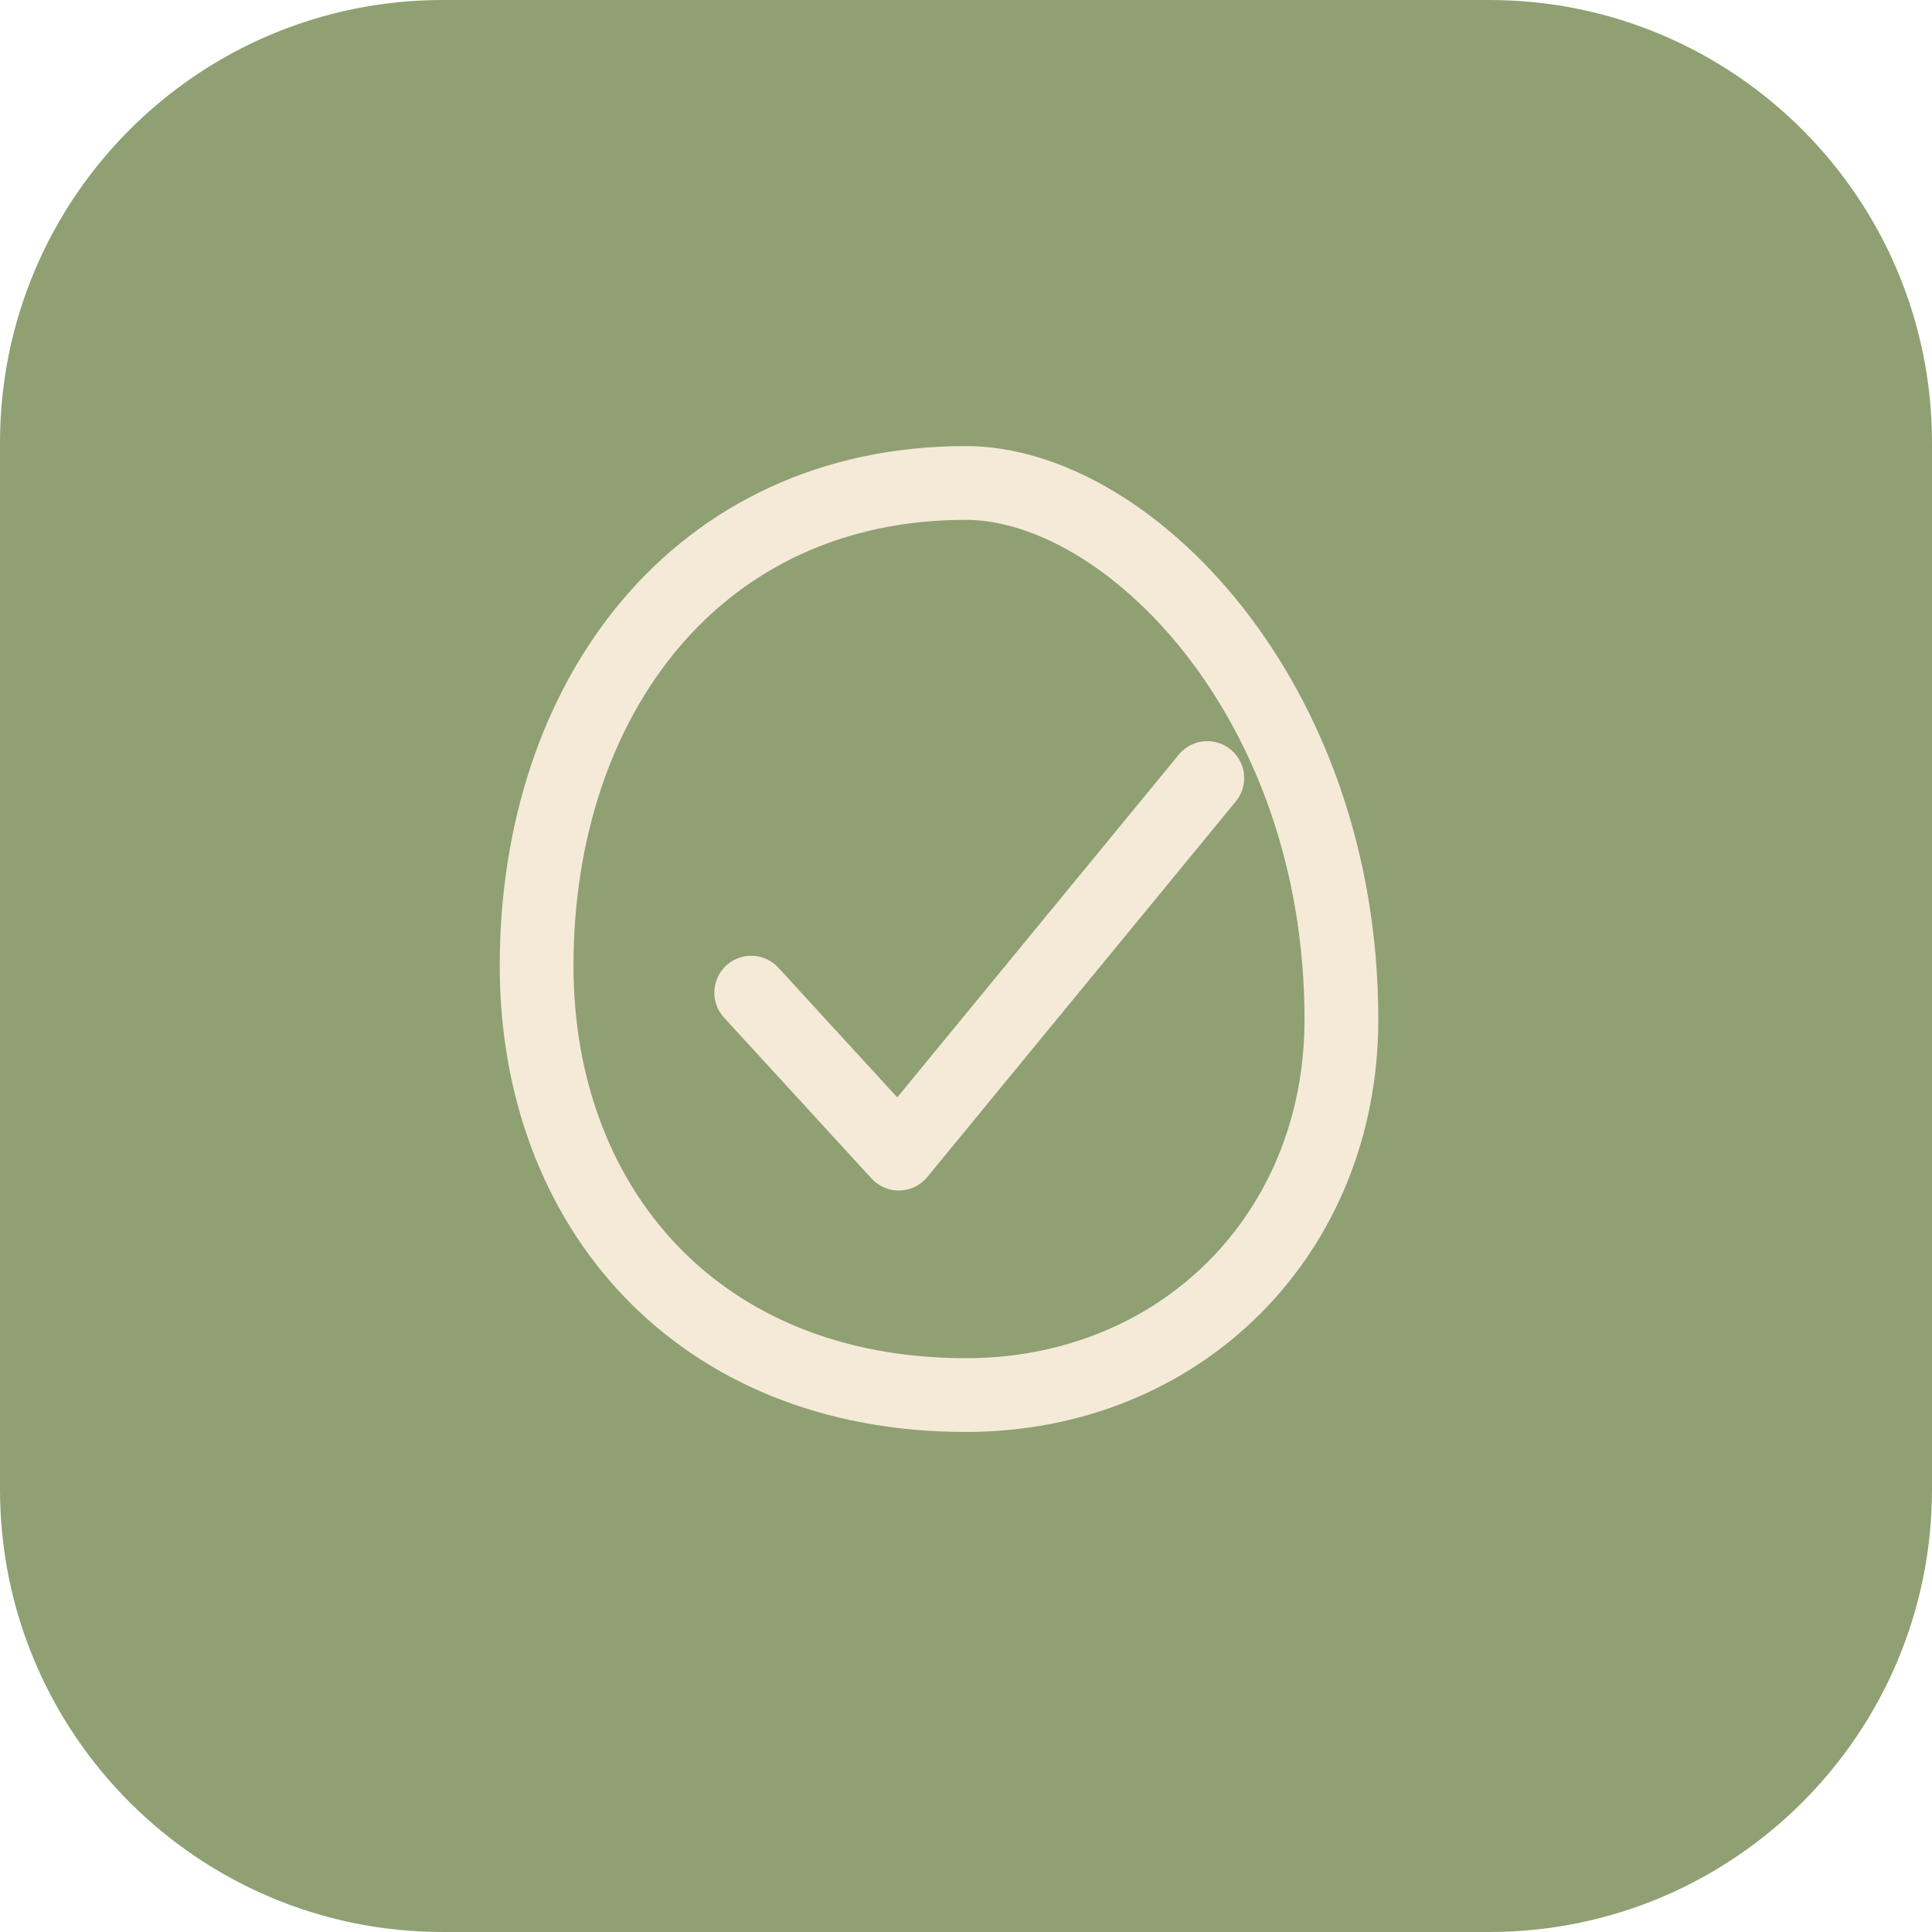
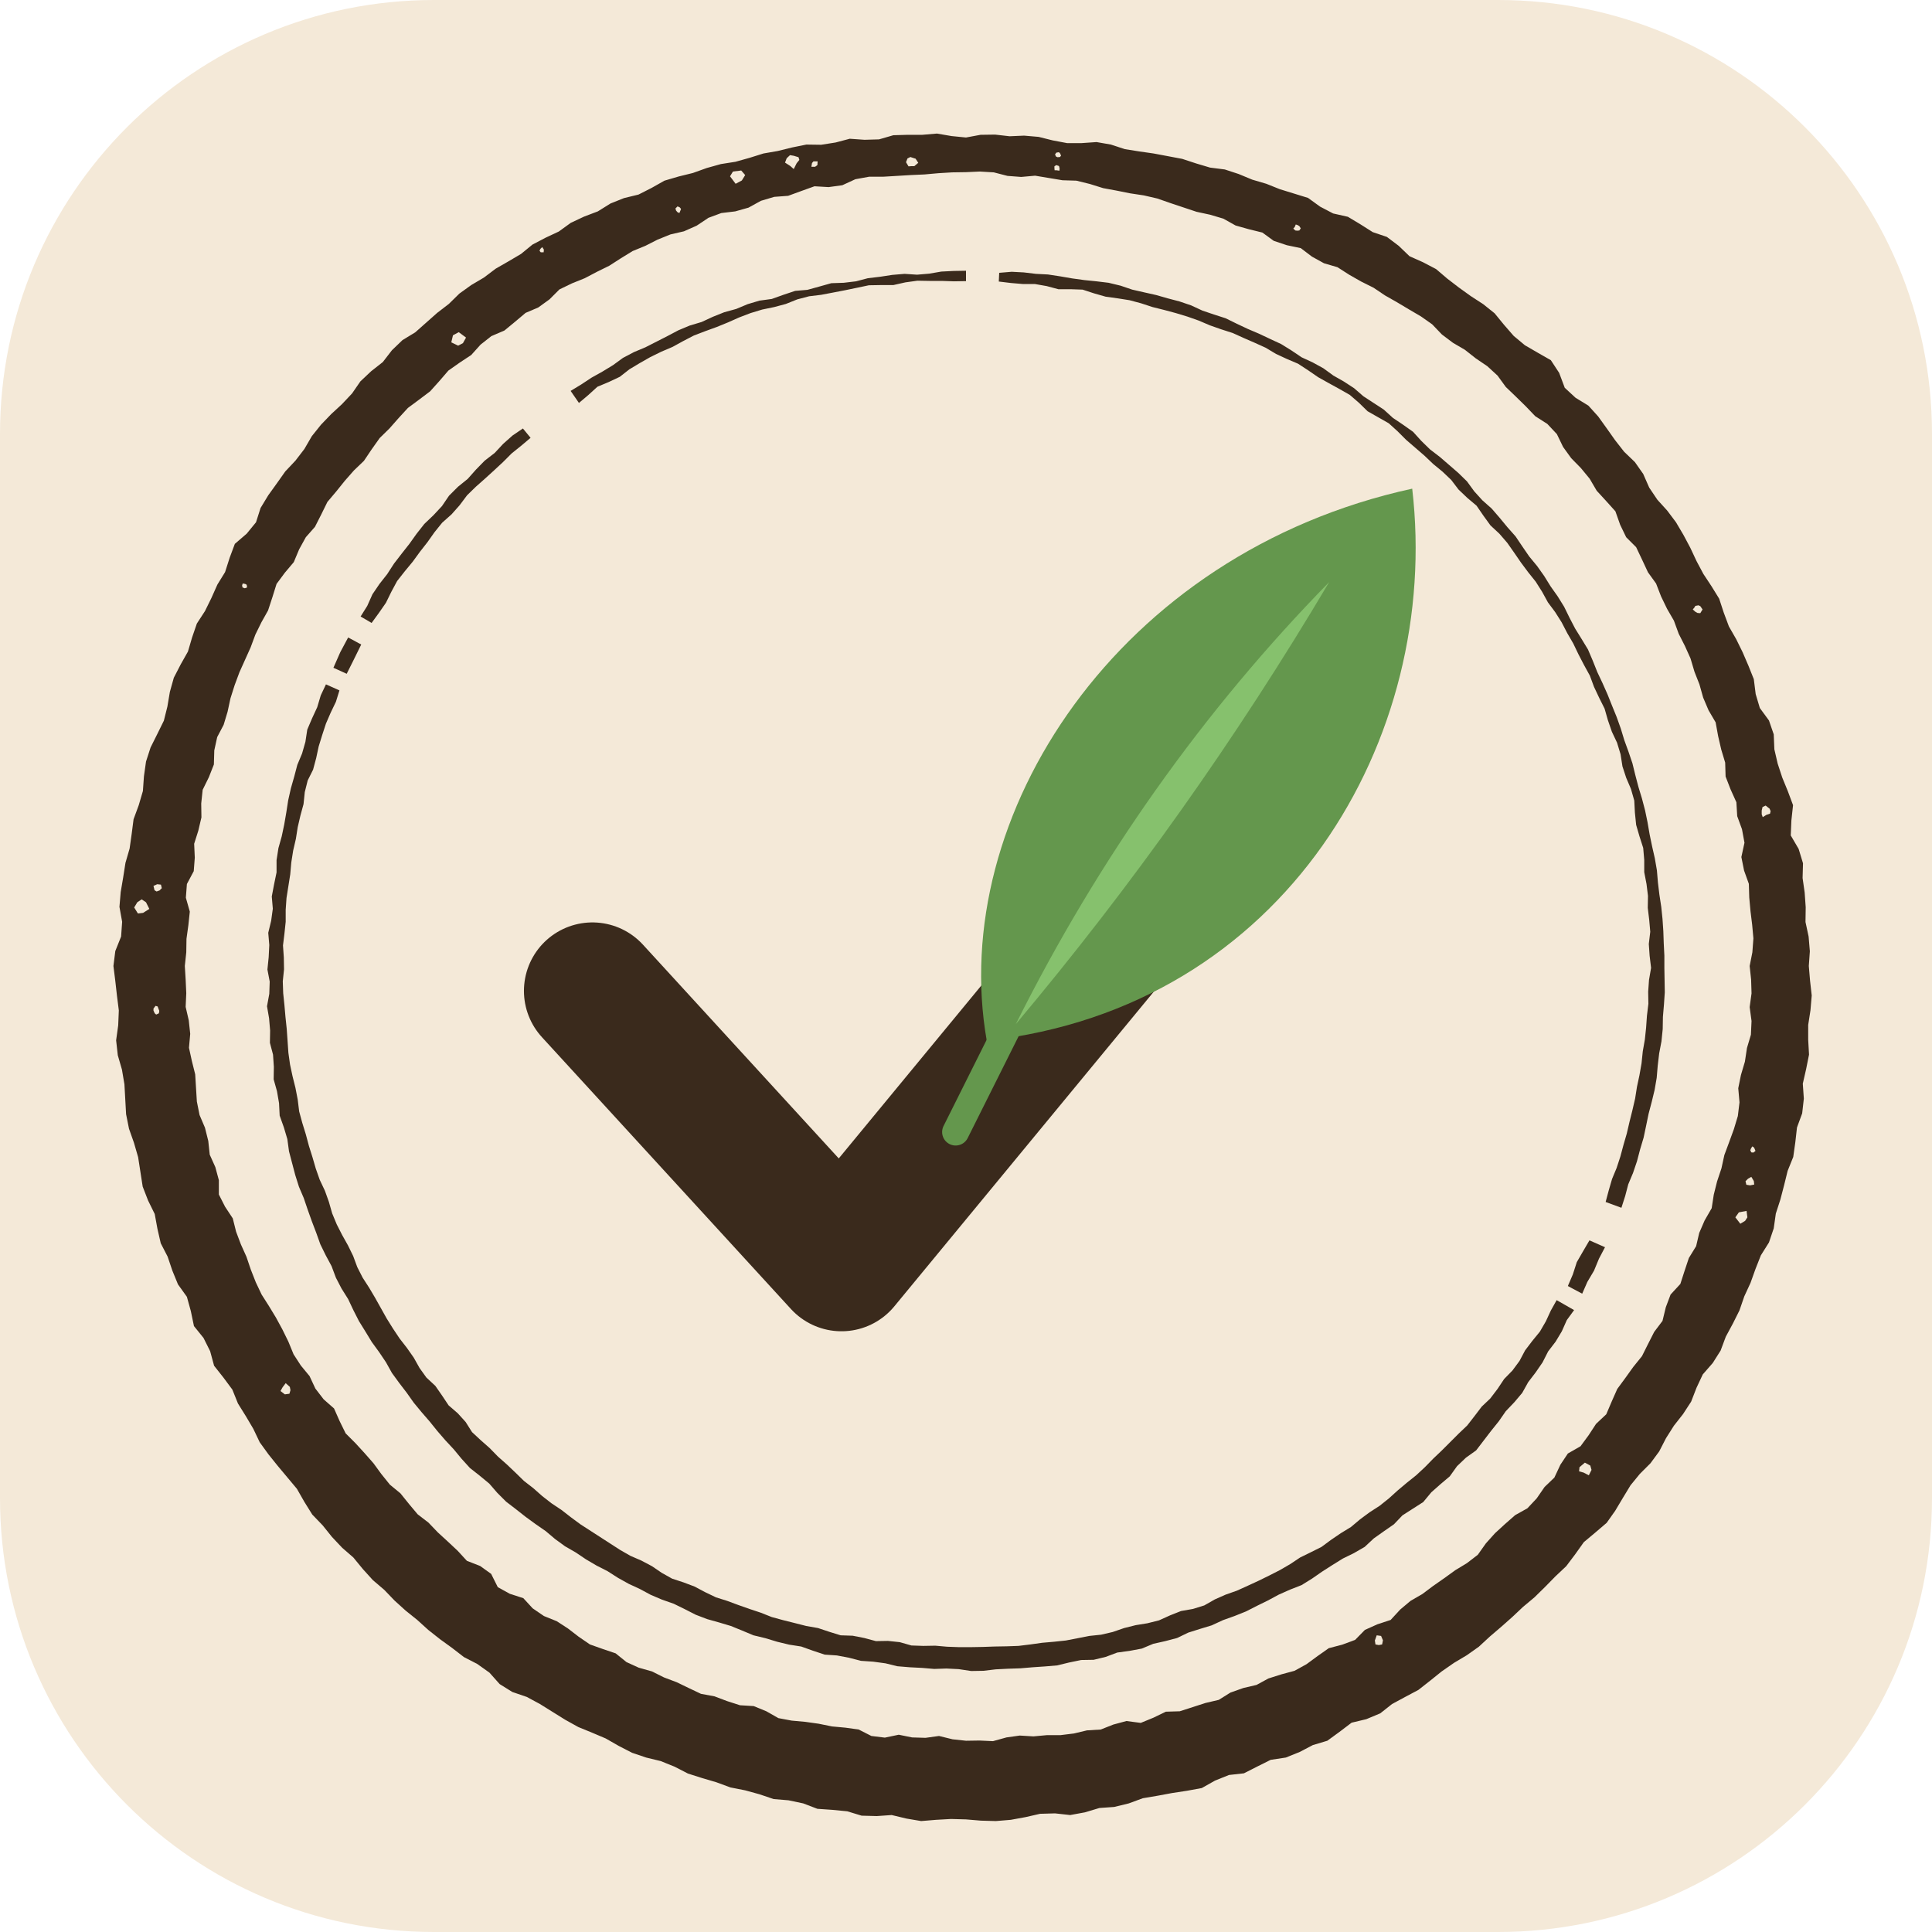
- <svg xmlns="http://www.w3.org/2000/svg" viewBox="0 0 96 96">
-   <rect width="96" height="96" rx="22" fill="#8fa073" />
-   <g transform="translate(16 16) scale(1.333)" fill="none" stroke="#f5ead8" stroke-width="2.75" stroke-linecap="round" stroke-linejoin="round">
-     <path d="M24 6C14 6 8 14 8 24c0 9 6 16 16 16 8 0 14-6 14-14 0-12-8-20-14-20z" />
-     <path d="M16 25l5.5 6L33 17" />
+ <svg xmlns="http://www.w3.org/2000/svg" viewBox="0 0 1024 1024" role="img" aria-label="EcoProof">
+   <rect width="1024" height="1024" rx="230" fill="#f4e9d8" />
+   <g transform="translate(512 512) scale(1.1) translate(-512 -512)">
+     <path fill="#3a2a1c" fill-rule="evenodd" d="M918.1 512.0 L918.7 519.1 L919.5 526.2 L918.9 533.3 L917.8 540.4 L917.8 547.5 L918.2 554.7 L916.8 561.7 L915.2 568.7 L915.7 575.9 L914.9 583.0 L912.4 589.8 L911.6 596.9 L910.6 604.0 L907.9 610.7 L906.2 617.6 L904.4 624.5 L902.2 631.3 L901.2 638.4 L898.9 645.2 L895.0 651.4 L892.4 658.0 L890.0 664.7 L887.0 671.2 L884.7 677.9 L881.5 684.3 L878.1 690.6 L875.6 697.3 L871.8 703.3 L867.0 708.8 L864.0 715.2 L861.4 721.9 L857.5 727.9 L853.1 733.5 L849.3 739.5 L846.0 745.9 L841.8 751.6 L836.7 756.7 L832.2 762.2 L828.5 768.3 L824.8 774.5 L820.7 780.3 L815.2 785.0 L809.7 789.6 L805.5 795.5 L801.2 801.2 L796.0 806.1 L791.0 811.2 L785.9 816.2 L780.4 820.8 L775.2 825.7 L769.9 830.4 L764.4 835.1 L759.1 840.0 L753.3 844.1 L747.1 847.8 L741.2 851.9 L735.6 856.4 L730.0 860.8 L723.6 864.2 L717.3 867.6 L711.6 872.1 L704.9 874.9 L697.8 876.6 L692.0 881.0 L686.1 885.3 L679.1 887.4 L672.8 890.7 L666.1 893.4 L658.8 894.5 L652.4 897.7 L645.9 901.0 L638.7 901.8 L632.0 904.5 L625.6 908.1 L618.5 909.4 L611.3 910.5 L604.3 911.8 L597.2 913.0 L590.4 915.5 L583.4 917.2 L576.3 917.7 L569.3 919.8 L562.2 921.1 L554.9 920.3 L547.7 920.5 L540.7 922.1 L533.6 923.4 L526.4 924.0 L519.2 923.8 L512.0 923.2 L504.8 923.0 L497.6 923.4 L490.4 924.0 L483.3 922.8 L476.2 921.1 L469.0 921.6 L461.7 921.4 L454.8 919.3 L447.6 918.6 L440.4 918.1 L433.6 915.5 L426.5 914.0 L419.3 913.4 L412.5 911.1 L405.6 909.2 L398.5 907.8 L391.7 905.3 L384.9 903.3 L378.0 901.1 L371.6 897.8 L364.9 895.1 L357.9 893.4 L351.1 891.1 L344.7 887.8 L338.4 884.2 L331.8 881.4 L325.2 878.7 L318.9 875.2 L312.8 871.4 L306.7 867.6 L300.4 864.2 L293.4 861.8 L287.3 858.0 L282.4 852.5 L276.5 848.3 L270.1 845.0 L264.4 840.6 L258.6 836.4 L252.9 831.9 L247.6 827.1 L242.0 822.6 L236.7 817.8 L231.7 812.6 L226.2 807.9 L221.4 802.6 L216.8 797.0 L211.4 792.3 L206.5 787.1 L202.0 781.5 L197.0 776.3 L193.2 770.2 L189.6 763.9 L185.0 758.4 L180.4 752.9 L175.9 747.3 L171.7 741.5 L168.6 735.0 L165.0 728.9 L161.2 722.8 L158.5 716.1 L154.2 710.3 L149.7 704.6 L147.8 697.6 L144.6 691.2 L140.0 685.5 L138.5 678.3 L136.6 671.4 L132.3 665.4 L129.6 658.8 L127.3 652.0 L124.0 645.6 L122.4 638.6 L121.1 631.5 L117.9 625.0 L115.3 618.3 L114.2 611.2 L113.1 604.1 L111.1 597.2 L108.7 590.4 L107.3 583.4 L106.9 576.2 L106.5 569.0 L105.3 561.9 L103.3 555.0 L102.5 547.8 L103.5 540.6 L103.8 533.4 L102.9 526.3 L102.1 519.2 L101.2 512.0 L102.1 504.8 L104.9 497.8 L105.4 490.7 L104.1 483.5 L104.7 476.4 L105.9 469.3 L107.0 462.3 L109.0 455.4 L110.0 448.3 L110.9 441.3 L113.4 434.5 L115.4 427.7 L115.9 420.6 L116.9 413.5 L119.1 406.7 L122.3 400.3 L125.5 393.8 L127.2 387.0 L128.4 379.9 L130.3 373.1 L133.6 366.7 L137.1 360.5 L139.1 353.7 L141.4 347.0 L145.3 341.0 L148.4 334.7 L151.3 328.2 L155.0 322.2 L157.2 315.3 L159.7 308.6 L165.4 303.7 L169.9 298.2 L172.1 291.3 L175.8 285.2 L179.9 279.5 L184.0 273.7 L188.9 268.5 L193.2 262.9 L196.8 256.7 L201.2 251.2 L206.1 246.1 L211.3 241.3 L216.2 236.1 L220.2 230.3 L225.4 225.4 L231.0 221.0 L235.4 215.3 L240.5 210.4 L246.6 206.7 L251.9 202.0 L257.2 197.3 L262.8 193.0 L267.9 188.0 L273.6 183.9 L279.7 180.3 L285.4 176.0 L291.5 172.5 L297.6 168.9 L303.1 164.4 L309.4 161.1 L315.8 158.1 L321.6 153.9 L328.0 150.9 L334.6 148.4 L340.7 144.6 L347.2 142.0 L354.2 140.3 L360.5 137.1 L366.7 133.6 L373.5 131.6 L380.4 129.9 L387.1 127.5 L393.9 125.6 L400.9 124.5 L407.7 122.6 L414.4 120.5 L421.3 119.3 L428.2 117.6 L435.1 116.2 L442.2 116.3 L449.2 115.2 L456.0 113.4 L463.1 113.9 L470.1 113.7 L477.0 111.7 L484.0 111.5 L491.0 111.5 L498.0 110.9 L505.0 112.1 L512.0 112.8 L519.0 111.5 L526.0 111.4 L533.0 112.2 L540.0 111.9 L547.0 112.5 L553.8 114.2 L560.7 115.5 L567.7 115.5 L574.9 115.0 L581.8 116.2 L588.5 118.4 L595.4 119.5 L602.4 120.5 L609.3 121.8 L616.2 123.1 L622.9 125.3 L629.6 127.3 L636.7 128.2 L643.4 130.4 L649.9 133.1 L656.7 135.1 L663.2 137.7 L670.0 139.8 L676.8 141.9 L682.6 146.1 L688.9 149.4 L696.0 151.0 L702.0 154.6 L708.0 158.4 L714.8 160.7 L720.5 165.0 L725.7 170.0 L732.2 172.9 L738.5 176.2 L743.9 180.8 L749.5 185.1 L755.2 189.2 L761.2 193.1 L766.7 197.5 L771.2 203.0 L775.9 208.4 L781.3 212.9 L787.5 216.5 L793.8 220.1 L797.8 226.2 L800.5 233.4 L805.7 238.2 L811.9 242.0 L816.6 247.2 L820.7 252.9 L824.8 258.7 L829.1 264.2 L834.3 269.2 L838.3 274.9 L841.2 281.5 L845.1 287.3 L849.9 292.6 L854.1 298.2 L857.7 304.3 L861.0 310.5 L864.0 316.9 L867.3 323.1 L871.2 329.0 L874.9 335.0 L877.1 341.7 L879.6 348.4 L883.1 354.5 L886.2 360.8 L889.0 367.3 L891.6 373.8 L892.5 381.0 L894.5 387.7 L898.9 393.7 L901.2 400.4 L901.5 407.6 L903.1 414.5 L905.3 421.2 L908.0 427.8 L910.5 434.5 L909.7 441.9 L909.4 449.1 L913.2 455.6 L915.3 462.5 L915.1 469.6 L916.1 476.6 L916.6 483.7 L916.5 490.8 L918.0 497.8 L918.6 504.9 Z M889.6 512.0 L890.3 518.6 L890.5 525.2 L889.6 531.8 L890.5 538.5 L890.2 545.1 L888.3 551.5 L887.3 558.1 L885.4 564.5 L884.1 570.9 L884.7 577.7 L883.9 584.3 L882.0 590.6 L879.7 596.9 L877.4 603.1 L876.0 609.5 L873.9 615.8 L872.3 622.2 L871.3 628.7 L867.9 634.6 L865.3 640.6 L863.8 647.0 L860.3 652.7 L858.2 659.0 L856.2 665.2 L851.5 670.3 L849.2 676.4 L847.6 683.0 L843.6 688.3 L840.6 694.2 L837.7 700.0 L833.5 705.2 L829.7 710.5 L825.8 715.8 L823.1 721.9 L820.5 728.0 L815.6 732.6 L812.0 738.1 L808.1 743.4 L802.0 746.9 L798.4 752.3 L795.5 758.5 L790.8 763.0 L787.0 768.5 L782.5 773.3 L776.6 776.6 L771.7 780.9 L766.9 785.3 L762.5 790.2 L758.6 795.7 L753.4 799.7 L747.8 803.1 L742.4 807.0 L737.1 810.7 L731.9 814.6 L726.2 817.9 L721.2 822.1 L716.6 827.1 L710.2 829.2 L704.2 831.9 L699.5 836.7 L693.3 839.0 L686.8 840.7 L681.4 844.5 L676.1 848.4 L670.3 851.6 L664.0 853.3 L657.7 855.3 L652.0 858.4 L645.6 859.9 L639.4 862.1 L633.8 865.6 L627.4 867.1 L621.2 869.1 L615.0 871.1 L608.3 871.3 L602.3 874.2 L596.2 876.7 L589.3 875.8 L583.0 877.5 L576.9 879.9 L570.3 880.3 L564.0 881.8 L557.5 882.6 L551.0 882.6 L544.5 883.2 L537.9 882.8 L531.5 883.7 L525.0 885.5 L518.5 885.2 L512.0 885.3 L505.5 884.6 L499.0 883.0 L492.5 883.9 L486.0 883.7 L479.6 882.4 L472.9 883.8 L466.4 883.0 L460.3 879.9 L453.9 879.0 L447.4 878.4 L441.0 877.1 L434.6 876.2 L428.0 875.6 L421.6 874.4 L415.8 871.1 L409.7 868.6 L403.1 868.2 L396.9 866.2 L390.8 863.9 L384.3 862.7 L378.4 859.9 L372.6 857.1 L366.5 854.8 L360.7 851.9 L354.3 850.1 L348.4 847.4 L343.2 843.2 L337.0 841.1 L330.8 838.9 L325.4 835.2 L320.2 831.2 L314.8 827.7 L308.6 825.2 L303.2 821.5 L298.7 816.6 L292.2 814.5 L286.4 811.3 L283.2 804.9 L277.9 801.1 L271.5 798.6 L267.1 793.8 L262.3 789.3 L257.5 784.9 L253.0 780.2 L247.8 776.2 L243.6 771.2 L239.5 766.1 L234.4 761.9 L230.3 756.8 L226.5 751.6 L222.2 746.7 L217.8 741.9 L213.1 737.2 L210.2 731.3 L207.5 725.2 L202.5 720.8 L198.5 715.6 L195.7 709.6 L191.5 704.5 L188.0 699.1 L185.5 693.0 L182.6 687.1 L179.5 681.4 L176.1 675.8 L172.6 670.3 L169.8 664.4 L167.4 658.3 L165.3 652.1 L162.6 646.1 L160.3 640.0 L158.7 633.6 L155.0 628.0 L152.0 622.1 L152.0 615.2 L150.3 608.9 L147.6 602.9 L146.9 596.3 L145.3 589.9 L142.7 583.8 L141.4 577.3 L141.0 570.8 L140.6 564.2 L139.0 557.8 L137.6 551.4 L138.2 544.7 L137.5 538.2 L136.0 531.7 L136.3 525.1 L136.0 518.6 L135.6 512.0 L136.3 505.4 L136.4 498.9 L137.3 492.4 L138.0 485.8 L136.1 479.1 L136.6 472.5 L139.9 466.3 L140.4 459.8 L140.1 453.1 L142.1 446.8 L143.6 440.4 L143.5 433.7 L144.2 427.1 L147.2 421.0 L149.6 414.9 L149.8 408.1 L151.2 401.7 L154.3 395.8 L156.2 389.5 L157.6 383.0 L159.6 376.7 L161.9 370.5 L164.6 364.5 L167.3 358.5 L169.6 352.3 L172.5 346.4 L175.7 340.7 L177.8 334.3 L179.8 327.9 L183.8 322.5 L188.1 317.4 L190.7 311.2 L193.9 305.4 L198.3 300.4 L201.3 294.5 L204.3 288.4 L208.6 283.3 L212.7 278.2 L217.1 273.2 L221.9 268.6 L225.6 263.1 L229.5 257.6 L234.2 253.0 L238.6 248.0 L243.1 243.1 L248.5 239.1 L253.8 235.1 L258.2 230.2 L262.6 225.1 L268.0 221.3 L273.6 217.6 L278.1 212.6 L283.3 208.5 L289.6 205.8 L294.7 201.6 L299.8 197.3 L305.9 194.7 L311.3 190.8 L316.1 186.0 L322.1 183.1 L328.3 180.6 L334.2 177.5 L340.1 174.6 L345.7 171.0 L351.4 167.5 L357.5 165.0 L363.4 162.0 L369.6 159.5 L376.1 158.0 L382.2 155.3 L387.9 151.5 L394.1 149.2 L400.8 148.4 L407.2 146.6 L413.2 143.3 L419.6 141.4 L426.3 140.9 L432.6 138.6 L439.0 136.3 L445.8 136.7 L452.4 135.8 L458.7 132.9 L465.3 131.7 L472.0 131.7 L478.7 131.3 L485.3 130.9 L492.0 130.6 L498.7 130.0 L505.3 129.6 L512.0 129.5 L518.7 129.2 L525.4 129.6 L532.0 131.3 L538.6 131.8 L545.3 131.2 L551.9 132.3 L558.5 133.4 L565.2 133.6 L571.7 135.2 L578.1 137.2 L584.6 138.4 L591.1 139.7 L597.7 140.7 L604.2 142.2 L610.5 144.4 L616.8 146.5 L623.1 148.6 L629.6 150.0 L636.0 151.9 L641.9 155.2 L648.3 157.0 L654.8 158.6 L660.3 162.6 L666.6 164.7 L673.3 166.1 L678.7 170.2 L684.5 173.4 L691.0 175.3 L696.6 178.9 L702.4 182.2 L708.4 185.2 L713.9 188.9 L719.7 192.2 L725.4 195.6 L731.2 199.0 L736.6 202.8 L741.3 207.7 L746.6 211.7 L752.4 215.1 L757.6 219.2 L763.2 223.0 L768.1 227.5 L772.1 233.0 L776.9 237.6 L781.7 242.3 L786.3 247.1 L792.1 250.8 L796.7 255.7 L799.7 261.9 L803.6 267.3 L808.3 272.1 L812.5 277.2 L815.9 283.0 L820.4 287.9 L824.9 292.9 L827.2 299.4 L830.1 305.4 L834.9 310.2 L837.8 316.3 L840.6 322.3 L844.5 327.7 L846.9 333.9 L849.8 339.9 L853.1 345.6 L855.4 351.9 L858.4 357.8 L861.1 363.8 L863.0 370.2 L865.4 376.3 L867.2 382.7 L869.8 388.8 L873.2 394.6 L874.4 401.2 L875.9 407.7 L877.8 414.0 L878.0 420.7 L880.4 426.9 L883.2 433.1 L883.6 439.8 L885.9 446.1 L887.1 452.6 L885.6 459.5 L886.9 466.0 L889.2 472.4 L889.4 479.0 L890.0 485.6 L890.8 492.1 L891.4 498.7 L890.9 505.4 Z M404.0 133.5 L401.0 135.1 L398.3 131.5 L399.7 129.2 L403.7 128.7 L405.6 130.9 Z M554.6 127.5 L554.6 126.7 L555.5 126.1 L556.7 126.5 L556.9 126.8 L557.1 127.8 L557.0 128.8 L555.7 128.6 L554.7 128.6 Z M888.1 630.0 L888.5 633.1 L887.4 634.8 L885.1 636.2 L882.7 633.1 L884.4 630.7 Z M165.6 329.6 L164.5 330.0 L163.4 329.6 L163.2 328.6 L163.5 327.7 L164.7 327.9 L165.4 328.3 Z M269.6 211.9 L267.3 213.1 L264.0 211.5 L264.8 208.1 L267.6 206.6 L271.1 209.2 Z M710.9 839.2 L709.3 838.9 L709.0 837.0 L709.9 834.5 L712.0 834.8 L712.9 836.9 L712.5 838.9 Z M307.1 168.1 L306.5 167.4 L306.9 166.5 L307.8 165.6 L308.6 166.8 L308.5 168.1 Z M373.0 146.0 L374.0 146.4 L374.7 147.2 L374.4 148.0 L373.9 149.2 L373.0 148.8 L372.3 148.0 L372.0 147.0 Z M438.5 124.3 L440.5 124.3 L440.4 126.1 L439.3 126.9 L437.5 126.9 L437.8 125.1 Z M671.6 157.7 L670.7 157.6 L669.7 156.7 L670.4 155.9 L670.9 154.7 L672.0 155.1 L672.7 155.6 L673.3 156.6 L672.6 157.6 Z M182.7 715.0 L184.2 713.0 L186.2 714.8 L186.5 716.4 L186.0 718.1 L183.8 718.4 L181.7 716.8 Z M427.3 126.5 L424.8 124.9 L425.6 122.8 L427.2 121.3 L429.0 121.6 L431.3 122.3 L431.7 123.6 L430.4 125.2 L429.0 128.0 Z M556.1 122.3 L555.4 122.0 L554.9 121.0 L555.5 120.1 L556.6 119.9 L557.2 120.2 L557.8 121.5 L557.3 122.2 Z M890.4 601.8 L889.9 600.8 L890.3 599.8 L890.9 598.9 L891.7 599.5 L892.0 600.1 L892.4 601.1 L891.4 601.9 Z M888.8 614.5 L890.4 613.6 L891.6 615.6 L891.8 617.3 L889.8 617.7 L888.0 617.4 L887.6 615.7 Z M813.4 754.8 L812.1 757.4 L809.6 756.1 L807.4 755.5 L807.6 753.5 L810.2 751.3 L812.8 752.7 Z M895.9 440.3 L895.4 438.9 L895.4 437.1 L895.8 435.4 L897.3 434.7 L899.2 436.2 L899.7 437.4 L899.4 438.6 L897.6 439.2 Z M864.5 341.9 L863.4 341.3 L862.2 340.2 L863.1 339.1 L863.4 338.5 L864.9 338.2 L865.8 338.6 L866.9 340.2 L865.8 342.0 Z M118.5 484.5 L115.5 486.4 L113.0 486.7 L111.2 483.8 L112.7 481.3 L114.8 479.9 L116.9 481.3 Z M487.7 123.0 L489.0 125.0 L487.1 126.6 L485.8 126.6 L484.3 126.7 L483.1 124.7 L483.8 122.9 L485.2 122.2 L487.0 122.8 Z M121.5 531.2 L122.5 531.5 L122.9 532.6 L123.3 533.6 L123.1 534.8 L121.8 535.4 L121.1 534.8 L120.5 533.5 L120.5 532.5 Z M121.0 475.5 L120.5 473.4 L122.3 472.6 L124.1 472.8 L124.5 474.5 L123.4 475.6 L122.0 476.1 Z" />
+     <path fill="#3a2a1c" fill-rule="evenodd" d="M819.9 647.5 L817.0 653.0 L814.6 658.8 L811.4 664.2 L808.9 669.9 L802.0 666.2 L804.4 660.6 L806.3 654.7 L809.3 649.5 L812.4 644.2 Z M805.0 677.8 L801.5 682.6 L799.1 688.0 L796.1 693.0 L792.5 697.7 L789.8 703.0 L786.5 707.8 L782.9 712.5 L780.0 717.7 L776.2 722.2 L772.1 726.5 L768.7 731.4 L765.0 736.0 L761.4 740.7 L757.8 745.4 L752.9 748.9 L748.6 753.0 L745.1 757.9 L740.6 761.7 L736.2 765.6 L732.3 770.3 L727.3 773.5 L722.3 776.7 L718.2 781.0 L713.3 784.4 L708.5 787.8 L704.1 791.9 L698.9 794.9 L693.6 797.5 L688.6 800.6 L683.6 803.8 L678.7 807.2 L673.7 810.3 L668.1 812.5 L662.7 814.9 L657.5 817.7 L652.2 820.3 L646.9 823.0 L641.4 825.2 L635.8 827.2 L630.4 829.7 L624.8 831.4 L619.1 833.2 L613.7 835.8 L608.0 837.3 L602.2 838.6 L596.7 840.9 L590.8 842.0 L584.9 842.8 L579.3 844.9 L573.5 846.3 L567.5 846.4 L561.7 847.6 L555.9 849.0 L550.0 849.5 L544.1 849.9 L538.2 850.4 L532.2 850.6 L526.3 850.9 L520.4 851.6 L514.5 851.7 L508.5 850.8 L502.6 850.5 L496.7 850.7 L490.8 850.2 L484.9 849.9 L478.9 849.4 L473.2 848.0 L467.3 847.2 L461.4 846.8 L455.6 845.3 L449.8 844.2 L443.9 843.8 L438.2 841.9 L432.6 839.9 L426.8 839.0 L421.0 837.6 L415.4 835.9 L409.6 834.5 L404.1 832.2 L398.7 830.0 L393.0 828.3 L387.3 826.7 L381.8 824.6 L376.5 821.9 L371.2 819.3 L365.5 817.3 L360.1 815.0 L354.9 812.2 L349.5 809.7 L344.3 806.8 L339.3 803.6 L334.0 800.9 L328.9 797.9 L324.0 794.6 L318.8 791.6 L314.0 788.1 L309.5 784.3 L304.6 780.9 L299.8 777.4 L295.1 773.7 L290.4 770.1 L286.2 765.9 L282.3 761.4 L277.7 757.6 L273.0 753.9 L269.0 749.5 L265.2 744.9 L261.2 740.6 L257.3 736.1 L253.6 731.5 L249.7 727.0 L245.9 722.4 L242.5 717.6 L238.9 712.9 L235.4 708.1 L232.5 702.9 L229.2 698.0 L225.7 693.2 L222.6 688.1 L219.5 683.1 L216.8 677.8 L214.3 672.5 L211.1 667.4 L208.4 662.2 L206.3 656.6 L203.5 651.4 L200.9 646.1 L198.9 640.5 L196.8 635.0 L194.8 629.4 L192.9 623.8 L190.6 618.4 L188.8 612.7 L187.3 607.0 L185.8 601.3 L185.0 595.4 L183.3 589.7 L181.3 584.1 L181.0 578.1 L180.0 572.3 L178.4 566.6 L178.5 560.6 L178.1 554.7 L176.6 549.0 L176.7 543.1 L176.2 537.2 L175.2 531.4 L176.3 525.4 L176.5 519.5 L175.4 513.7 L176.0 507.8 L176.3 501.9 L175.8 496.0 L177.2 490.2 L178.0 484.4 L177.5 478.5 L178.6 472.7 L179.8 466.9 L179.8 461.0 L180.7 455.2 L182.3 449.5 L183.5 443.8 L184.5 438.0 L185.4 432.2 L186.7 426.4 L188.3 420.8 L189.8 415.1 L192.1 409.6 L193.7 404.0 L194.6 398.1 L196.9 392.7 L199.4 387.3 L201.1 381.6 L203.6 376.3 L210.1 379.2 L208.4 384.7 L205.9 389.9 L203.6 395.2 L201.8 400.7 L200.1 406.2 L198.9 411.8 L197.4 417.4 L194.8 422.6 L193.4 428.2 L192.8 434.0 L191.3 439.5 L190.0 445.1 L189.1 450.8 L187.8 456.4 L186.9 462.1 L186.4 467.8 L185.5 473.5 L184.6 479.2 L184.2 484.9 L184.2 490.7 L183.6 496.4 L182.9 502.1 L183.3 507.9 L183.4 513.6 L182.8 519.4 L183.0 525.1 L183.6 530.9 L184.1 536.6 L184.7 542.3 L185.1 548.0 L185.5 553.8 L186.3 559.5 L187.5 565.1 L188.9 570.7 L190.0 576.4 L190.7 582.1 L192.2 587.6 L193.9 593.1 L195.4 598.7 L197.1 604.1 L198.7 609.6 L200.6 615.0 L203.1 620.3 L205.0 625.6 L206.6 631.2 L208.8 636.5 L211.4 641.6 L214.2 646.6 L216.7 651.7 L218.7 657.1 L221.3 662.2 L224.4 667.0 L227.3 671.9 L230.1 676.9 L232.9 681.9 L235.9 686.7 L239.1 691.5 L242.6 696.0 L245.9 700.7 L248.7 705.7 L252.0 710.3 L256.3 714.3 L259.5 718.9 L262.7 723.7 L267.1 727.5 L270.9 731.7 L274.0 736.6 L278.2 740.5 L282.5 744.3 L286.5 748.4 L290.8 752.2 L294.9 756.1 L299.0 760.1 L303.5 763.6 L307.8 767.4 L312.3 770.9 L317.1 774.1 L321.6 777.6 L326.2 781.0 L331.0 784.1 L335.8 787.2 L340.6 790.3 L345.4 793.4 L350.3 796.2 L355.6 798.5 L360.7 801.2 L365.4 804.4 L370.4 807.2 L375.9 809.0 L381.2 811.0 L386.3 813.7 L391.5 816.2 L396.9 817.9 L402.3 819.9 L407.7 821.8 L413.1 823.6 L418.4 825.7 L423.9 827.2 L429.5 828.6 L435.0 830.0 L440.7 831.0 L446.1 832.8 L451.6 834.5 L457.4 834.7 L463.0 835.8 L468.6 837.3 L474.4 837.2 L480.1 837.8 L485.7 839.4 L491.4 839.6 L497.2 839.5 L502.9 840.0 L508.6 840.2 L514.4 840.2 L520.1 840.1 L525.8 839.9 L531.6 839.8 L537.3 839.6 L543.0 838.9 L548.7 838.1 L554.4 837.6 L560.1 837.0 L565.8 835.9 L571.4 834.8 L577.1 834.2 L582.7 832.9 L588.2 831.0 L593.8 829.6 L599.4 828.7 L605.0 827.3 L610.3 824.9 L615.6 822.8 L621.3 821.8 L626.8 820.1 L631.9 817.2 L637.1 814.9 L642.5 813.0 L647.8 810.6 L653.0 808.2 L658.1 805.7 L663.2 803.1 L668.2 800.2 L673.0 797.0 L678.1 794.5 L683.3 791.9 L687.9 788.5 L692.6 785.3 L697.5 782.3 L701.9 778.6 L706.5 775.2 L711.3 772.1 L715.8 768.5 L720.0 764.7 L724.4 761.0 L728.9 757.4 L733.1 753.5 L737.1 749.4 L741.2 745.5 L745.3 741.4 L749.3 737.4 L753.5 733.4 L757.0 728.9 L760.5 724.3 L764.6 720.4 L768.1 715.8 L771.3 711.0 L775.3 706.9 L778.7 702.3 L781.4 697.2 L784.9 692.6 L788.5 688.2 L791.4 683.2 L793.8 678.0 L796.6 673.0 Z M207.2 368.3 L210.5 360.8 L214.3 353.7 L220.6 357.1 L217.1 364.2 L213.6 371.2 Z M220.3 343.6 L223.5 338.5 L226.0 332.9 L229.4 327.9 L233.1 323.2 L236.4 318.1 L240.1 313.3 L243.8 308.6 L247.3 303.7 L251.0 299.0 L255.4 294.8 L259.5 290.4 L262.9 285.4 L267.2 281.1 L271.9 277.3 L275.9 272.8 L280.1 268.5 L284.9 264.8 L289.0 260.4 L293.5 256.4 L298.5 253.0 L302.2 257.5 L297.7 261.3 L293.1 265.0 L288.9 269.2 L284.6 273.2 L280.2 277.2 L275.8 281.1 L271.6 285.2 L268.0 290.0 L264.1 294.4 L259.6 298.4 L255.9 303.0 L252.5 307.8 L248.9 312.4 L245.4 317.2 L241.6 321.8 L237.9 326.5 L235.1 331.7 L232.5 337.0 L229.1 341.9 L225.6 346.7 Z M321.5 234.9 L326.6 231.8 L331.6 228.5 L336.8 225.6 L341.9 222.5 L346.7 219.0 L352.0 216.2 L357.5 213.9 L362.8 211.2 L368.1 208.5 L373.4 205.7 L378.9 203.4 L384.6 201.7 L390.0 199.2 L395.5 197.0 L401.3 195.4 L406.8 193.1 L412.5 191.4 L418.4 190.6 L424.0 188.6 L429.7 186.7 L435.6 186.2 L441.4 184.6 L447.1 183.0 L453.1 182.8 L459.0 182.1 L464.7 180.6 L470.6 179.9 L476.5 179.0 L482.4 178.5 L488.4 178.9 L494.3 178.4 L500.1 177.4 L506.1 177.1 L512.0 177.0 L512.0 182.0 L506.2 182.1 L500.3 181.9 L494.4 181.9 L488.6 181.8 L482.8 182.6 L477.0 183.9 L471.1 183.9 L465.2 184.0 L459.5 185.2 L453.7 186.4 L448.0 187.5 L442.2 188.6 L436.4 189.3 L430.7 190.8 L425.2 193.0 L419.6 194.5 L413.8 195.7 L408.2 197.4 L402.7 199.5 L397.3 201.9 L391.9 204.1 L386.4 206.1 L380.9 208.2 L375.7 210.9 L370.6 213.7 L365.2 216.0 L359.9 218.6 L354.8 221.5 L349.8 224.5 L345.2 228.1 L339.9 230.6 L334.4 232.9 L330.0 236.9 L325.5 240.7 Z M528.0 178.0 L534.0 177.5 L539.8 177.8 L545.7 178.5 L551.5 178.8 L557.4 179.7 L563.2 180.7 L569.0 181.5 L574.9 182.1 L580.7 182.8 L586.5 184.2 L592.1 186.1 L597.8 187.4 L603.6 188.7 L609.2 190.3 L614.9 191.8 L620.5 193.7 L625.9 196.2 L631.5 198.1 L637.1 199.9 L642.4 202.5 L647.7 205.0 L653.1 207.3 L658.4 209.8 L663.8 212.3 L668.8 215.4 L673.7 218.7 L679.1 221.2 L684.2 224.0 L689.0 227.5 L694.1 230.4 L699.0 233.6 L703.5 237.5 L708.4 240.7 L713.3 243.9 L717.7 247.9 L722.6 251.2 L727.4 254.6 L731.4 259.0 L735.6 263.1 L740.3 266.7 L744.7 270.5 L749.2 274.4 L753.4 278.5 L756.9 283.3 L760.8 287.6 L765.3 291.6 L769.1 296.0 L772.9 300.6 L776.8 305.0 L780.1 309.9 L783.4 314.7 L787.2 319.3 L790.6 324.1 L793.7 329.1 L797.1 333.9 L800.2 338.9 L802.8 344.2 L805.5 349.4 L808.6 354.4 L811.7 359.5 L814.0 364.9 L816.2 370.4 L818.7 375.7 L821.1 381.1 L823.3 386.6 L825.5 392.0 L827.5 397.6 L829.2 403.2 L831.2 408.7 L833.1 414.3 L834.5 420.0 L836.0 425.7 L837.7 431.3 L839.2 437.0 L840.4 442.8 L841.4 448.6 L842.6 454.4 L843.9 460.1 L844.9 465.9 L845.4 471.8 L846.1 477.6 L847.0 483.5 L847.6 489.3 L848.0 495.2 L848.2 501.1 L848.5 507.0 L848.5 512.9 L848.6 518.8 L848.7 524.7 L848.3 530.6 L847.8 536.5 L847.7 542.4 L847.1 548.3 L846.0 554.1 L845.3 560.0 L844.8 565.9 L843.8 571.7 L842.4 577.5 L840.9 583.2 L839.7 589.0 L838.5 594.7 L836.8 600.4 L835.3 606.1 L833.4 611.7 L831.1 617.2 L829.6 622.9 L827.8 628.5 L820.2 625.7 L821.7 620.1 L823.3 614.6 L825.5 609.3 L827.3 603.8 L828.8 598.2 L830.4 592.7 L831.7 587.1 L833.1 581.5 L834.4 575.9 L835.3 570.2 L836.5 564.6 L837.5 558.9 L838.1 553.1 L839.1 547.4 L839.7 541.7 L840.1 536.0 L840.8 530.2 L840.7 524.4 L841.1 518.7 L842.1 512.9 L841.4 507.1 L841.0 501.4 L841.7 495.5 L841.2 489.8 L840.5 484.0 L840.6 478.2 L839.9 472.5 L838.8 466.8 L838.8 460.9 L838.3 455.1 L836.5 449.5 L834.9 444.0 L834.3 438.1 L834.0 432.3 L832.4 426.7 L830.1 421.3 L828.3 415.8 L827.4 410.0 L825.7 404.4 L823.2 399.1 L821.3 393.6 L819.7 388.0 L817.1 382.8 L814.6 377.5 L812.6 372.1 L809.8 367.0 L807.1 361.8 L804.6 356.6 L801.7 351.6 L799.0 346.4 L795.9 341.5 L792.4 336.8 L789.6 331.7 L786.5 326.8 L782.9 322.3 L779.4 317.6 L776.1 312.8 L772.8 308.1 L769.0 303.7 L764.7 299.7 L761.3 295.0 L758.0 290.2 L753.5 286.4 L749.3 282.4 L745.8 277.8 L741.6 273.8 L737.1 270.1 L732.9 266.1 L728.5 262.3 L724.1 258.5 L720.0 254.4 L715.7 250.5 L710.6 247.6 L705.5 244.7 L701.3 240.6 L696.9 236.8 L691.8 233.9 L686.7 231.1 L681.7 228.3 L676.9 225.0 L672.0 221.8 L666.6 219.5 L661.4 217.1 L656.4 214.1 L651.1 211.7 L645.8 209.4 L640.5 207.0 L634.9 205.2 L629.5 203.3 L624.1 201.0 L618.7 199.1 L613.1 197.4 L607.5 195.9 L601.9 194.5 L596.4 192.7 L590.8 191.2 L585.1 190.3 L579.3 189.5 L573.7 187.9 L568.2 186.1 L562.4 185.9 L556.5 185.9 L550.9 184.4 L545.2 183.4 L539.4 183.4 L533.6 182.9 L527.8 182.2 Z" />
+     <path d="M332 524 L452 655 L593 484" fill="none" stroke="#3a2a1c" stroke-width="66" stroke-linecap="round" stroke-linejoin="round" />
+     <path d="M535 536 L507 592" fill="none" stroke="#64974d" stroke-width="13" stroke-linecap="round" />
+     <path d="M522 548 C 503 440, 585 313, 727 282 C 741 402, 666 532, 522 548 Z" fill="#64974d" />
+     <path d="M536 540 Q 596 420 687 327 Q 620 440 536 540 Z" fill="#86c16d" />
  </g>
</svg>
